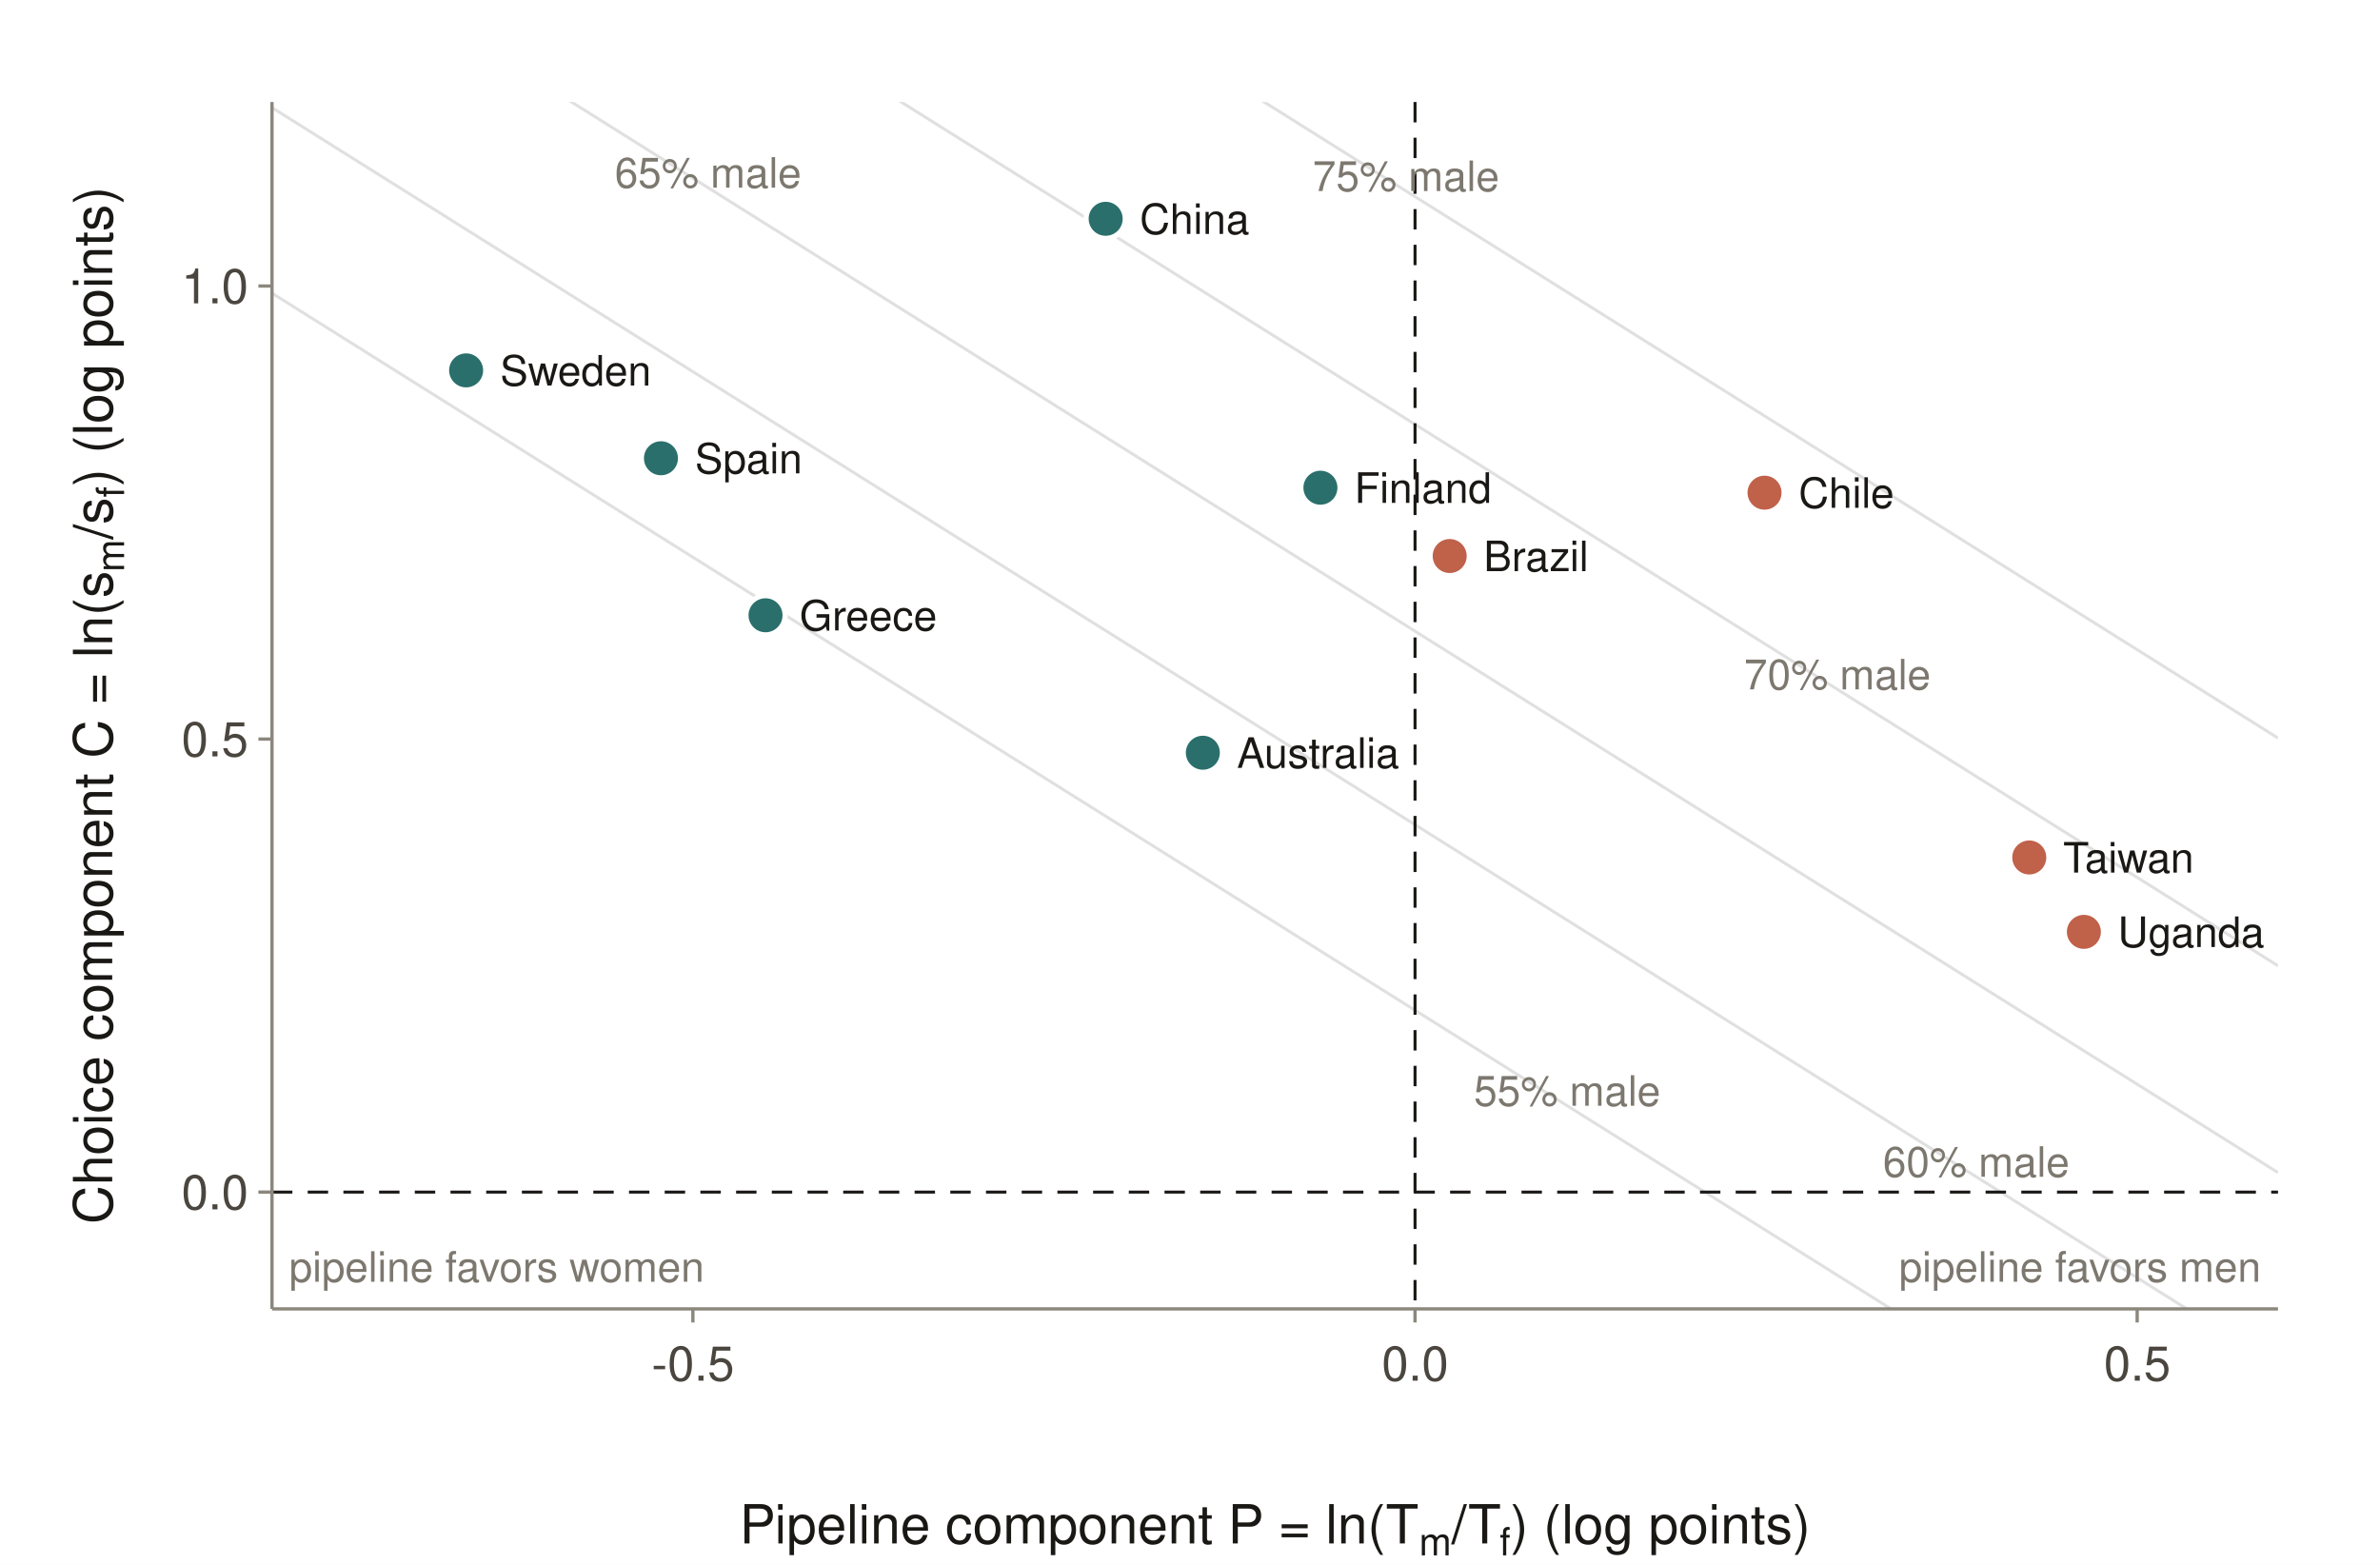
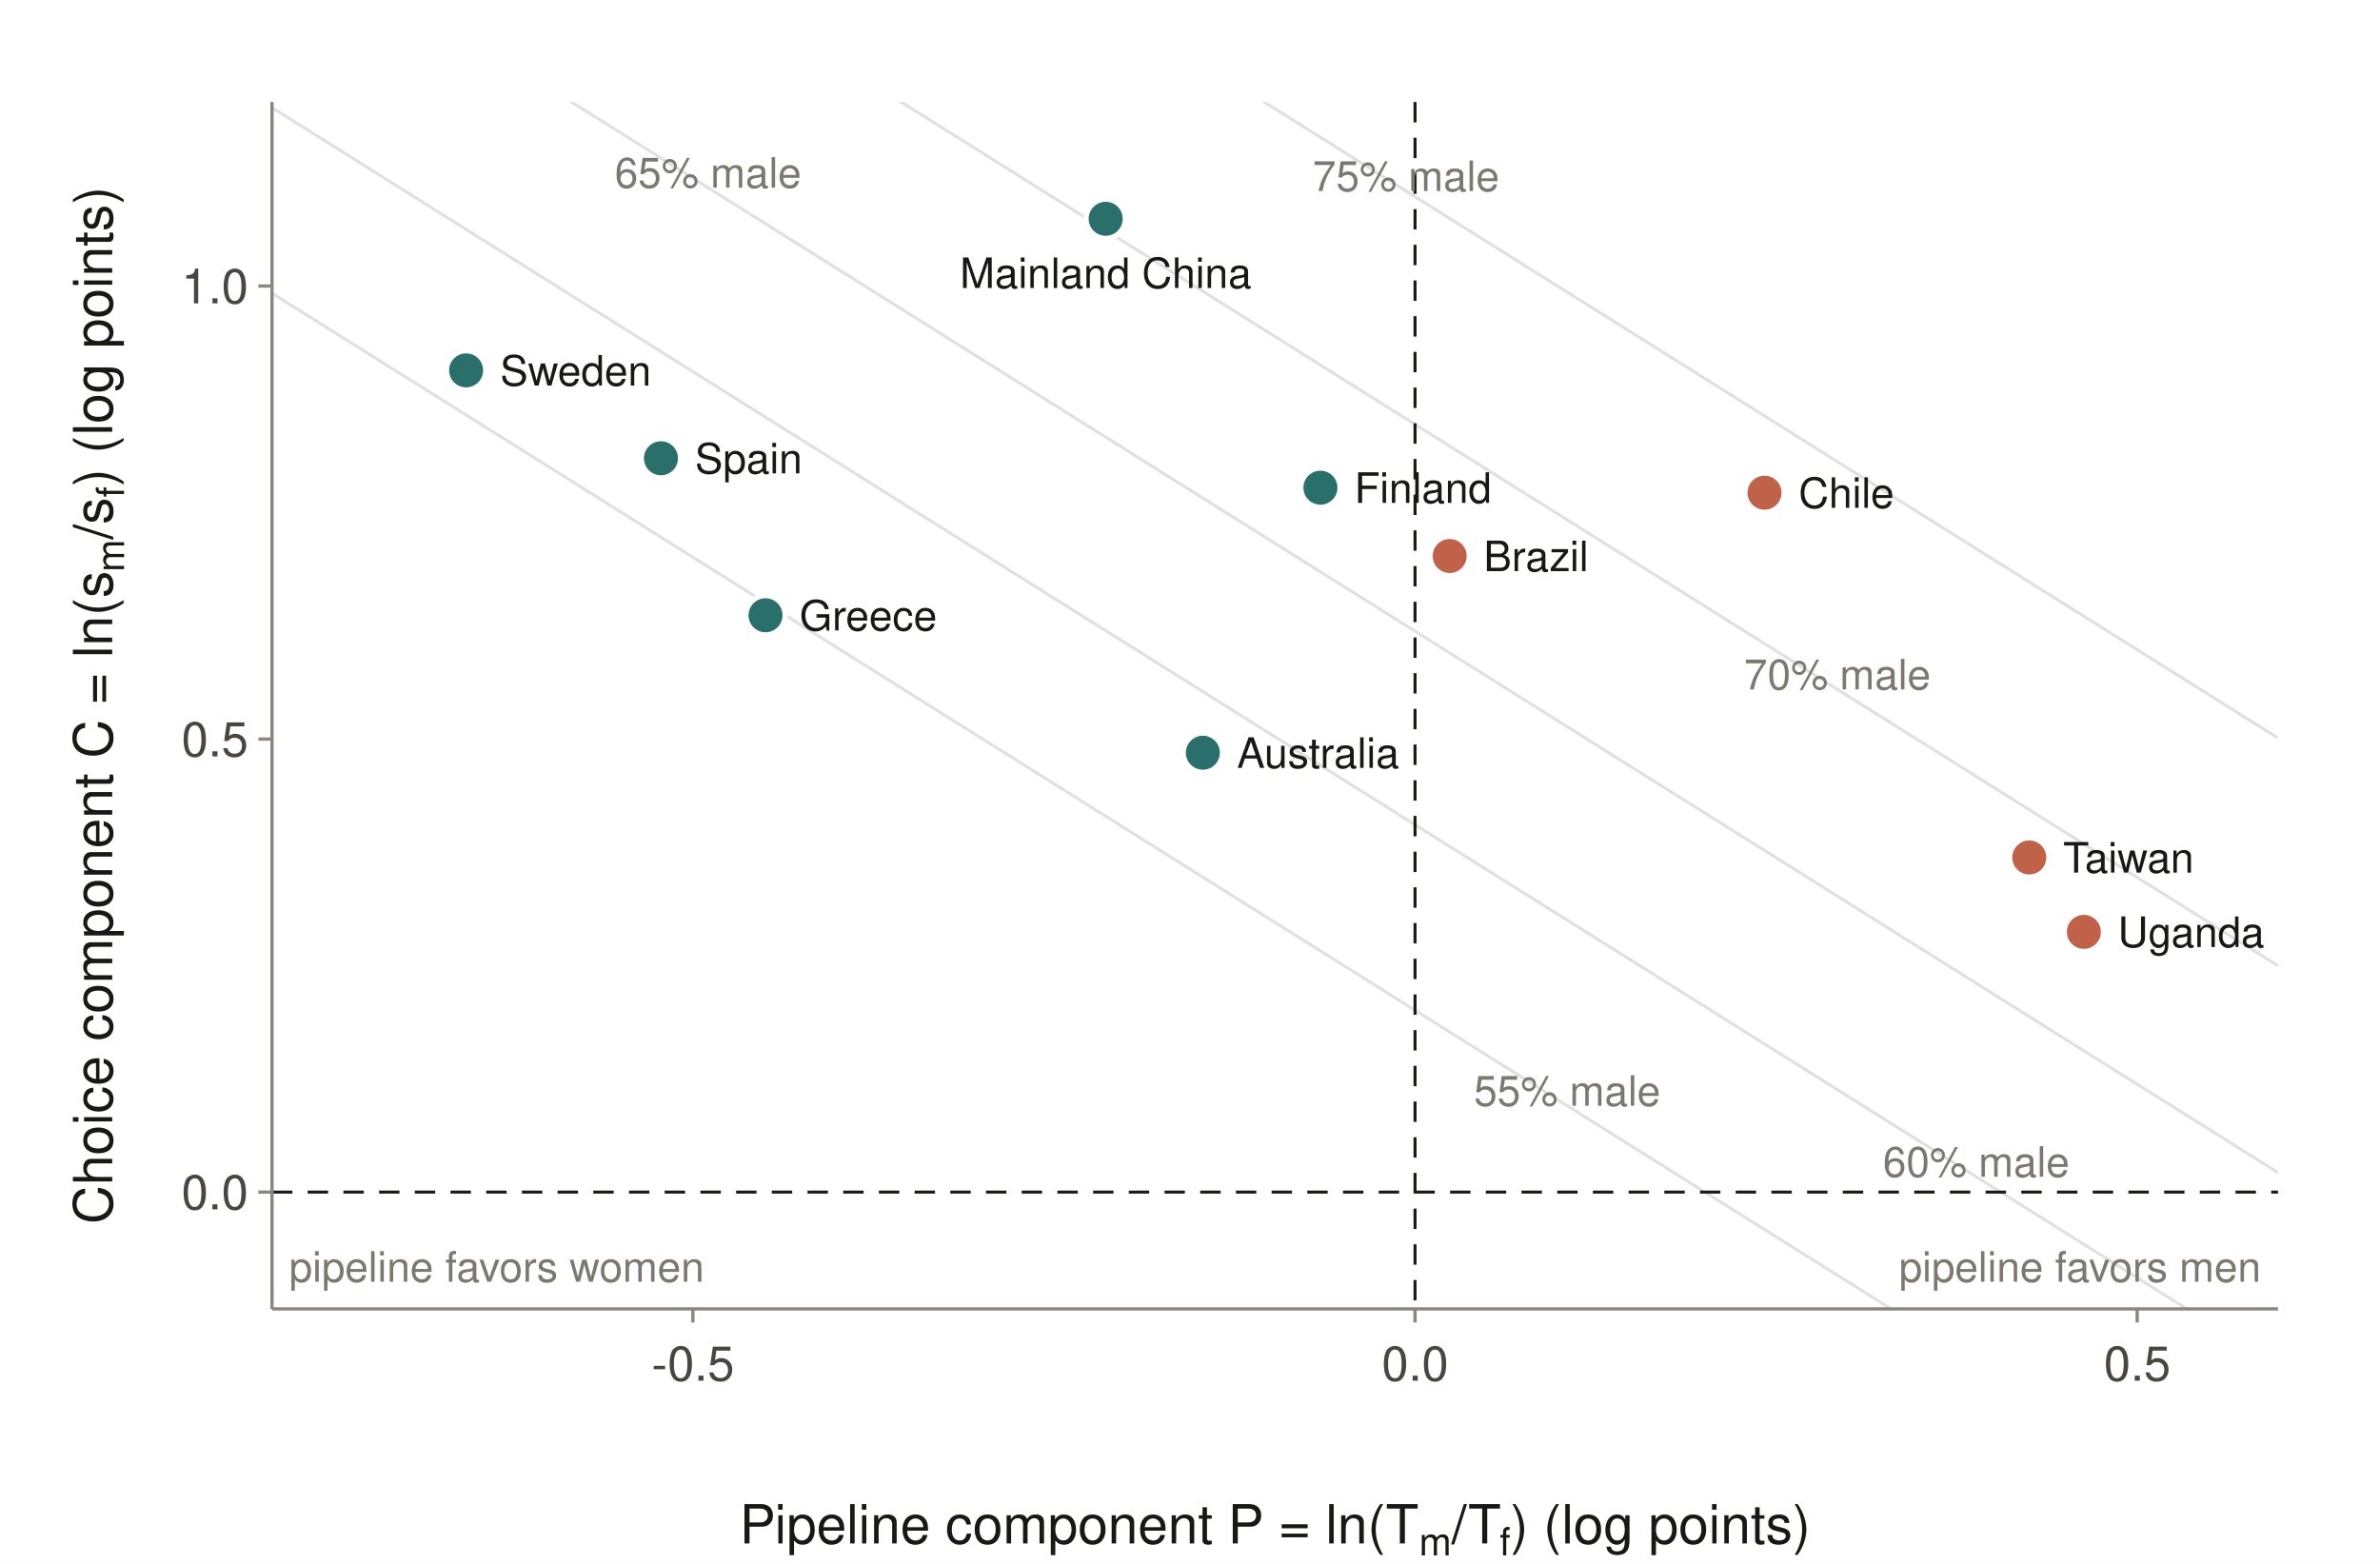
<svg xmlns="http://www.w3.org/2000/svg" width="140mm" height="92mm" viewBox="0 0 140 92">
  <rect width="140" height="92" fill="#FFFFFF" />
  <clipPath id="clipd">
    <rect x="16" y="6" width="118" height="71" />
  </clipPath>
  <g clip-path="url(#clipd)">
    <line x1="16" y1="17.248" x2="134" y2="91.282" stroke="#E0E0E0" stroke-width="0.176" />
    <line x1="16" y1="6.332" x2="134" y2="80.366" stroke="#E0E0E0" stroke-width="0.176" />
    <line x1="16" y1="-5.052" x2="134" y2="68.982" stroke="#E0E0E0" stroke-width="0.176" />
    <line x1="16" y1="-17.219" x2="134" y2="56.815" stroke="#E0E0E0" stroke-width="0.176" />
    <line x1="16" y1="-30.615" x2="134" y2="43.419" stroke="#E0E0E0" stroke-width="0.176" />
  </g>
  <line x1="16" y1="70.129" x2="134" y2="70.129" stroke="#1A1815" stroke-width="0.176" stroke-dasharray="1.2 0.9" />
  <line x1="83.237" y1="6" x2="83.237" y2="77" stroke="#1A1815" stroke-width="0.176" stroke-dasharray="1.2 0.9" />
  <line x1="16" y1="77" x2="16" y2="6" stroke="#8C877D" stroke-width="0.194" />
  <line x1="16" y1="77" x2="134" y2="77" stroke="#8C877D" stroke-width="0.194" />
  <line x1="15.2" y1="70.129" x2="16" y2="70.129" stroke="#8C877D" stroke-width="0.194" />
  <text x="14.6" y="71.145" font-size="2.822" font-family="Helvetica" fill="#4A463F" text-anchor="end">0.0</text>
  <line x1="15.2" y1="43.478" x2="16" y2="43.478" stroke="#8C877D" stroke-width="0.194" />
  <text x="14.6" y="44.494" font-size="2.822" font-family="Helvetica" fill="#4A463F" text-anchor="end">0.5</text>
  <line x1="15.2" y1="16.826" x2="16" y2="16.826" stroke="#8C877D" stroke-width="0.194" />
  <text x="14.6" y="17.842" font-size="2.822" font-family="Helvetica" fill="#4A463F" text-anchor="end">1.0</text>
  <g transform="rotate(-90 6.6 41.5)">
    <text x="-23.916" y="41.5" font-size="3.175" font-family="Helvetica" fill="#1A1815">Choice component C = ln(s</text>
    <text x="14.463" y="42.199" font-size="2.286" font-family="Helvetica" fill="#1A1815">m</text>
    <text x="16.367" y="41.5" font-size="3.175" font-family="Helvetica" fill="#1A1815">/s</text>
    <text x="18.837" y="42.199" font-size="2.286" font-family="Helvetica" fill="#1A1815">f</text>
    <text x="19.473" y="41.5" font-size="3.175" font-family="Helvetica" fill="#1A1815">) (log points)</text>
  </g>
  <line x1="40.758" y1="77" x2="40.758" y2="77.8" stroke="#8C877D" stroke-width="0.194" />
  <text x="40.758" y="81.222" font-size="2.822" font-family="Helvetica" fill="#4A463F" text-anchor="middle">-0.5</text>
  <line x1="83.237" y1="77" x2="83.237" y2="77.8" stroke="#8C877D" stroke-width="0.194" />
  <text x="83.237" y="81.222" font-size="2.822" font-family="Helvetica" fill="#4A463F" text-anchor="middle">0.0</text>
  <line x1="125.716" y1="77" x2="125.716" y2="77.8" stroke="#8C877D" stroke-width="0.194" />
  <text x="125.716" y="81.222" font-size="2.822" font-family="Helvetica" fill="#4A463F" text-anchor="middle">0.5</text>
  <text x="92.189" y="65.05" font-size="2.469" font-family="Helvetica" fill="#7D786F" text-anchor="middle">55% male</text>
  <text x="116.246" y="69.227" font-size="2.469" font-family="Helvetica" fill="#7D786F" text-anchor="middle">60% male</text>
  <text x="41.647" y="11.039" font-size="2.469" font-family="Helvetica" fill="#7D786F" text-anchor="middle">65% male</text>
  <text x="108.083" y="40.554" font-size="2.469" font-family="Helvetica" fill="#7D786F" text-anchor="middle">70% male</text>
  <text x="82.709" y="11.239" font-size="2.469" font-family="Helvetica" fill="#7D786F" text-anchor="middle">75% male</text>
  <text x="29.419" y="22.678" font-size="2.469" font-family="Helvetica" fill="#1A1815">Sweden</text>
  <circle cx="27.419" cy="21.789" r="1.15" fill="#2A6F6B" stroke="#FFFFFF" stroke-width="0.3" />
  <text x="40.88" y="27.848" font-size="2.469" font-family="Helvetica" fill="#1A1815">Spain</text>
  <circle cx="38.88" cy="26.959" r="1.15" fill="#2A6F6B" stroke="#FFFFFF" stroke-width="0.3" />
  <text x="47.031" y="37.085" font-size="2.469" font-family="Helvetica" fill="#1A1815">Greece</text>
  <circle cx="45.031" cy="36.196" r="1.15" fill="#2A6F6B" stroke="#FFFFFF" stroke-width="0.3" />
-   <text x="67.039" y="13.76" font-size="2.469" font-family="Helvetica" fill="#1A1815">China</text>
+   <text x="65.039" y="16.94" font-size="2.469" font-family="Helvetica" fill="#1A1815" text-anchor="middle">Mainland China</text>
  <circle cx="65.039" cy="12.871" r="1.15" fill="#2A6F6B" stroke="#FFFFFF" stroke-width="0.3" />
  <text x="72.756" y="45.171" font-size="2.469" font-family="Helvetica" fill="#1A1815">Australia</text>
  <circle cx="70.756" cy="44.282" r="1.15" fill="#2A6F6B" stroke="#FFFFFF" stroke-width="0.3" />
  <text x="79.672" y="29.58" font-size="2.469" font-family="Helvetica" fill="#1A1815">Finland</text>
  <circle cx="77.672" cy="28.691" r="1.15" fill="#2A6F6B" stroke="#FFFFFF" stroke-width="0.3" />
  <text x="87.276" y="33.599" font-size="2.469" font-family="Helvetica" fill="#1A1815">Brazil</text>
  <circle cx="85.276" cy="32.71" r="1.15" fill="#C0614A" stroke="#FFFFFF" stroke-width="0.3" />
  <text x="105.796" y="29.873" font-size="2.469" font-family="Helvetica" fill="#1A1815">Chile</text>
  <circle cx="103.796" cy="28.984" r="1.15" fill="#C0614A" stroke="#FFFFFF" stroke-width="0.3" />
  <text x="121.369" y="51.333" font-size="2.469" font-family="Helvetica" fill="#1A1815">Taiwan</text>
  <circle cx="119.369" cy="50.444" r="1.15" fill="#C0614A" stroke="#FFFFFF" stroke-width="0.3" />
  <text x="124.581" y="55.709" font-size="2.469" font-family="Helvetica" fill="#1A1815">Uganda</text>
  <circle cx="122.581" cy="54.82" r="1.15" fill="#C0614A" stroke="#FFFFFF" stroke-width="0.3" />
  <text x="17" y="75.4" font-size="2.469" font-family="Helvetica" fill="#7D786F">pipeline favors women</text>
  <text x="133" y="75.4" font-size="2.469" font-family="Helvetica" fill="#7D786F" text-anchor="end">pipeline favors men</text>
  <text x="43.512" y="90.8" font-size="3.175" font-family="Helvetica" fill="#1A1815">Pipeline component P = ln(T</text>
  <text x="83.482" y="91.499" font-size="2.286" font-family="Helvetica" fill="#1A1815">m</text>
  <text x="85.386" y="90.8" font-size="3.175" font-family="Helvetica" fill="#1A1815">/T</text>
  <text x="88.209" y="91.499" font-size="2.286" font-family="Helvetica" fill="#1A1815">f</text>
  <text x="88.844" y="90.8" font-size="3.175" font-family="Helvetica" fill="#1A1815">) (log points)</text>
</svg>
